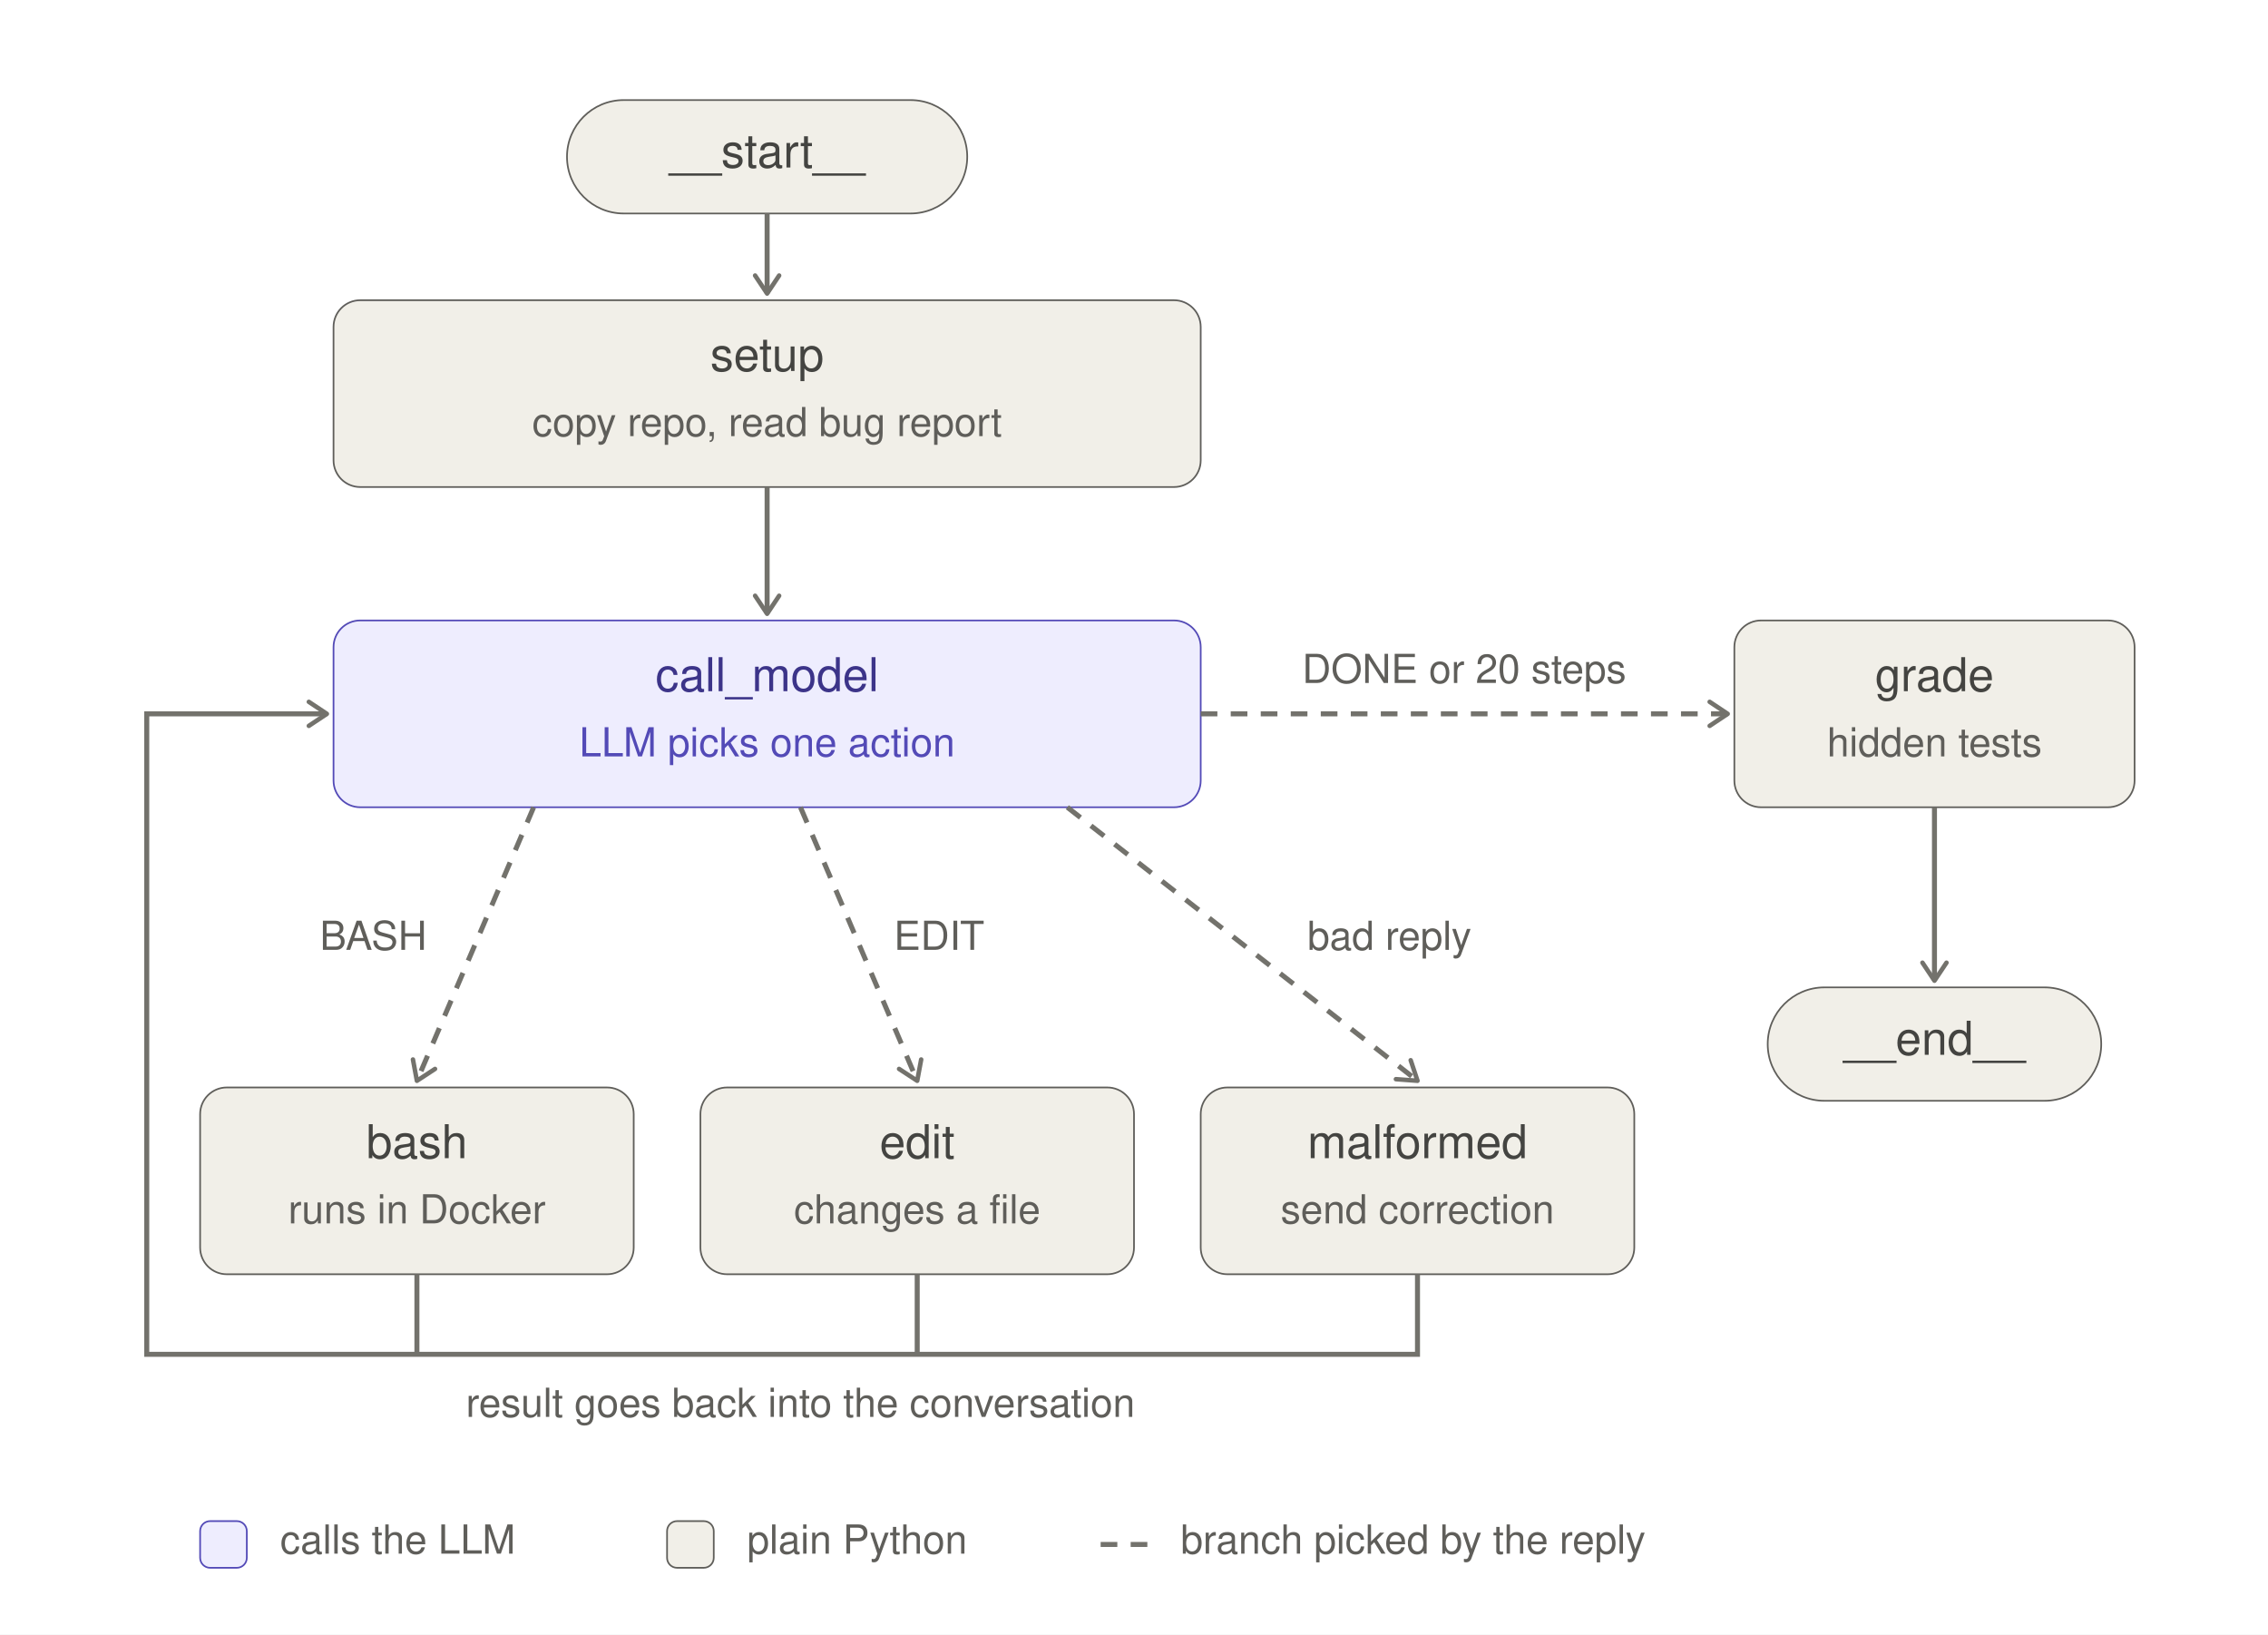
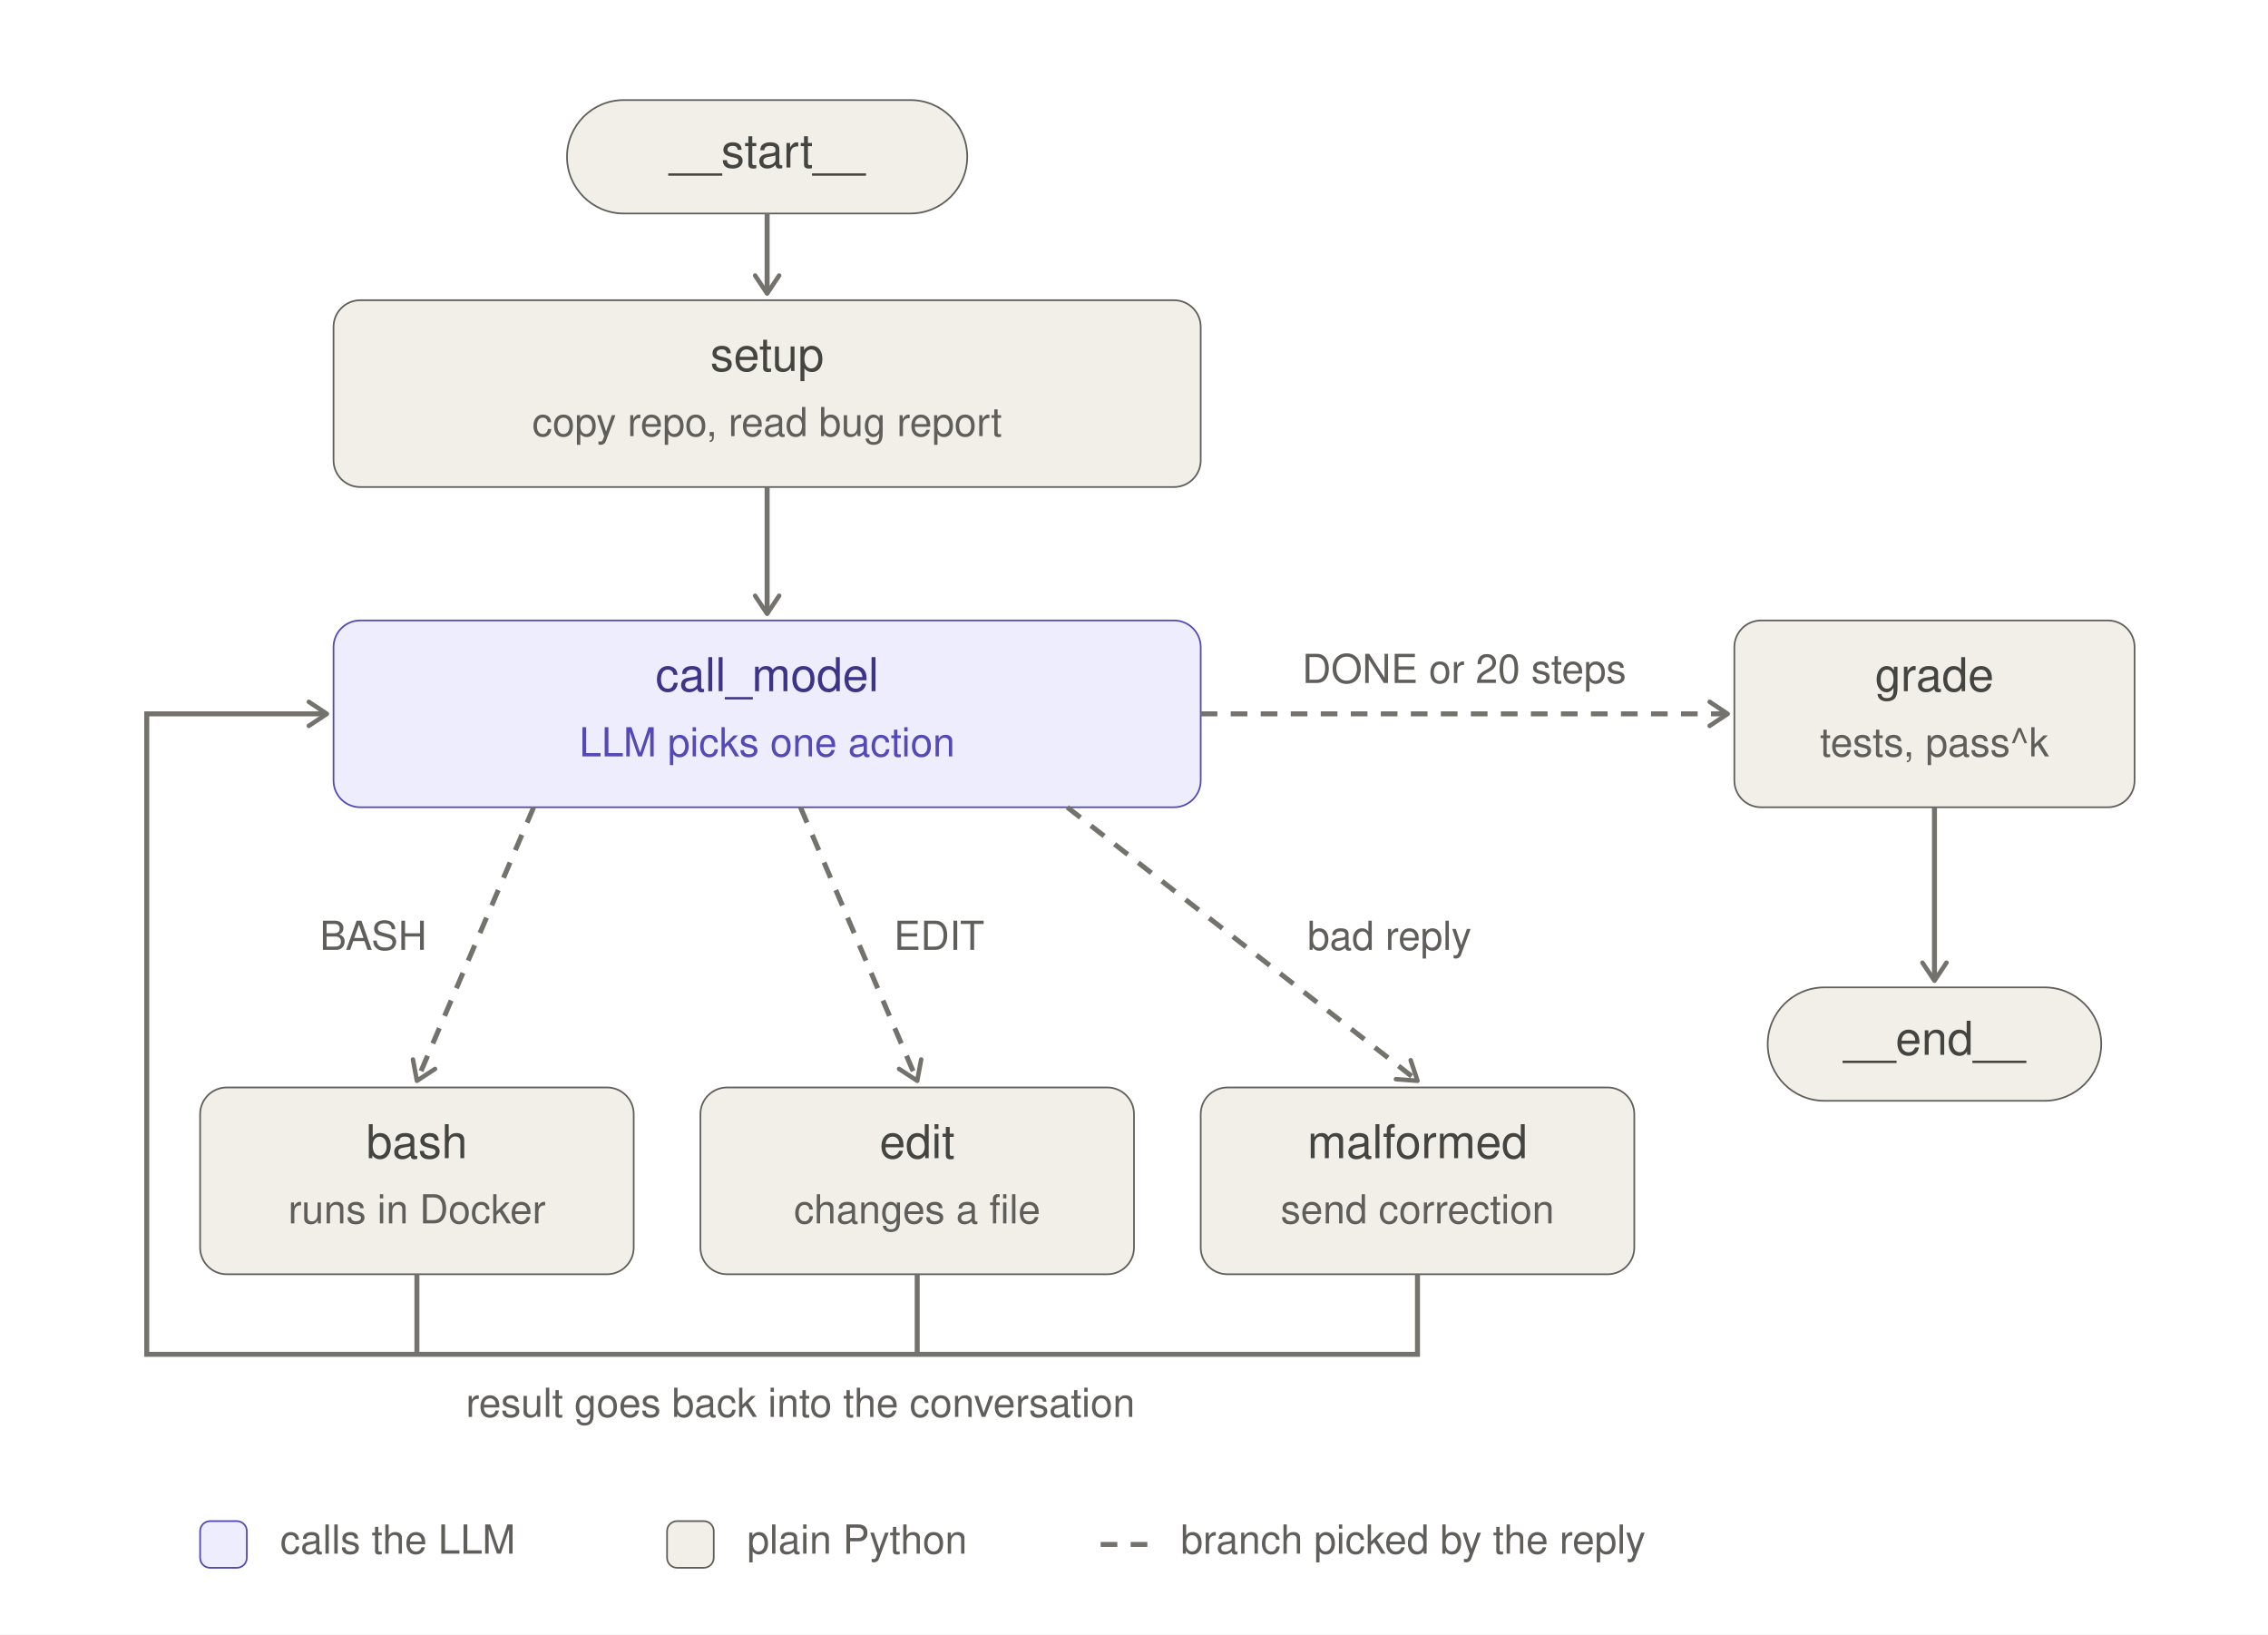
<svg xmlns="http://www.w3.org/2000/svg" width="680" height="490" viewBox="0 0 680 490" role="img">
  <style>
text{font-family:"Segoe UI",Helvetica,Arial,sans-serif}
.ts{font-size:12px;fill:#5F5E5A}.th{font-size:14px;font-weight:500;fill:#2C2C2A}
.arr{stroke:#73726C;stroke-width:1.5;fill:none}.dash{stroke-dasharray:5 4}
.c-purple&gt;rect,rect.c-purple{fill:#EEEDFE;stroke:#534AB7}.c-purple&gt;.th{fill:#3C3489}.c-purple&gt;.ts{fill:#534AB7}
.c-teal&gt;rect,rect.c-teal{fill:#E1F5EE;stroke:#0F6E56}.c-teal&gt;.th{fill:#085041}.c-teal&gt;.ts{fill:#0F6E56}
.c-gray&gt;rect,rect.c-gray{fill:#F1EFE8;stroke:#5F5E5A}.c-gray&gt;.th{fill:#444441}.c-gray&gt;.ts{fill:#5F5E5A}
</style>
  <defs>
    <marker id="arrow" viewBox="0 0 10 10" refX="8" refY="5" markerWidth="6" markerHeight="6" orient="auto-start-reverse">
      <path d="M2 1L8 5L2 9" fill="none" stroke="#73726C" stroke-width="1.5" stroke-linecap="round" stroke-linejoin="round" />
    </marker>
  </defs>
  <rect width="680" height="490" fill="#FFFFFF" />
  <g class="c-gray">
    <rect x="170" y="30" width="120" height="34" rx="17" stroke-width="0.5" />
    <text class="th" x="230.0" y="47" text-anchor="middle" dominant-baseline="central">__start__</text>
  </g>
  <g class="c-gray">
    <rect x="100" y="90" width="260" height="56" rx="8" stroke-width="0.5" />
    <text class="th" x="230.0" y="108" text-anchor="middle" dominant-baseline="central">setup</text>
    <text class="ts" x="230.0" y="128" text-anchor="middle" dominant-baseline="central">copy repo, read bug report</text>
  </g>
  <g class="c-purple">
    <rect x="100" y="186" width="260" height="56" rx="8" stroke-width="0.5" />
    <text class="th" x="230.0" y="204" text-anchor="middle" dominant-baseline="central">call_model</text>
    <text class="ts" x="230.0" y="224" text-anchor="middle" dominant-baseline="central">LLM picks one action</text>
  </g>
  <g class="c-gray">
    <rect x="60" y="326" width="130" height="56" rx="8" stroke-width="0.5" />
    <text class="th" x="125.0" y="344" text-anchor="middle" dominant-baseline="central">bash</text>
    <text class="ts" x="125.0" y="364" text-anchor="middle" dominant-baseline="central">runs in Docker</text>
  </g>
  <g class="c-gray">
    <rect x="210" y="326" width="130" height="56" rx="8" stroke-width="0.5" />
    <text class="th" x="275.0" y="344" text-anchor="middle" dominant-baseline="central">edit</text>
    <text class="ts" x="275.0" y="364" text-anchor="middle" dominant-baseline="central">changes a file</text>
  </g>
  <g class="c-gray">
    <rect x="360" y="326" width="130" height="56" rx="8" stroke-width="0.5" />
    <text class="th" x="425.0" y="344" text-anchor="middle" dominant-baseline="central">malformed</text>
    <text class="ts" x="425.0" y="364" text-anchor="middle" dominant-baseline="central">send correction</text>
  </g>
  <g class="c-gray">
    <rect x="520" y="186" width="120" height="56" rx="8" stroke-width="0.5" />
    <text class="th" x="580.0" y="204" text-anchor="middle" dominant-baseline="central">grade</text>
-     <text class="ts" x="580.0" y="224" text-anchor="middle" dominant-baseline="central">hidden tests</text>
+     <text class="ts" x="580.0" y="224" text-anchor="middle" dominant-baseline="central">tests, pass^k</text>
  </g>
  <g class="c-gray">
    <rect x="530" y="296" width="100" height="34" rx="17" stroke-width="0.5" />
    <text class="th" x="580.0" y="313" text-anchor="middle" dominant-baseline="central">__end__</text>
  </g>
  <path d="M230 64 L230 88" class="arr" fill="none" marker-end="url(#arrow)" />
  <path d="M230 146 L230 184" class="arr" fill="none" marker-end="url(#arrow)" />
  <path d="M160 242 L125 324" class="arr" fill="none" stroke-dasharray="5 4" marker-end="url(#arrow)" />
  <path d="M240 242 L275 324" class="arr" fill="none" stroke-dasharray="5 4" marker-end="url(#arrow)" />
  <path d="M320 242 L425 324" class="arr" fill="none" stroke-dasharray="5 4" marker-end="url(#arrow)" />
  <path d="M360 214 L518 214" class="arr" fill="none" stroke-dasharray="5 4" marker-end="url(#arrow)" />
  <path d="M580 242 L580 294" class="arr" fill="none" marker-end="url(#arrow)" />
  <text class="ts" x="128" y="282" text-anchor="end" dominant-baseline="central">BASH</text>
  <text class="ts" x="268" y="282" text-anchor="start" dominant-baseline="central">EDIT</text>
  <text class="ts" x="392" y="282" text-anchor="start" dominant-baseline="central">bad reply</text>
  <text class="ts" x="439" y="202" text-anchor="middle" dominant-baseline="central">DONE or 20 steps</text>
  <path d="M125 382 L125 406" class="arr" fill="none" />
  <path d="M275 382 L275 406" class="arr" fill="none" />
  <path d="M425 382 L425 406 L44 406 L44 214 L98 214" class="arr" fill="none" marker-end="url(#arrow)" />
  <text class="ts" x="240" y="422" text-anchor="middle" dominant-baseline="central">result goes back into the conversation</text>
  <rect class="c-purple" x="60" y="456" width="14" height="14" rx="3" stroke-width="0.5" />
  <text class="ts" x="84" y="463" text-anchor="start" dominant-baseline="central">calls the LLM</text>
  <rect class="c-gray" x="200" y="456" width="14" height="14" rx="3" stroke-width="0.5" />
  <text class="ts" x="224" y="463" text-anchor="start" dominant-baseline="central">plain Python</text>
  <line x1="330" y1="463" x2="348" y2="463" class="arr" stroke-dasharray="5 4" />
  <text class="ts" x="354" y="463" text-anchor="start" dominant-baseline="central">branch picked by the reply</text>
</svg>
